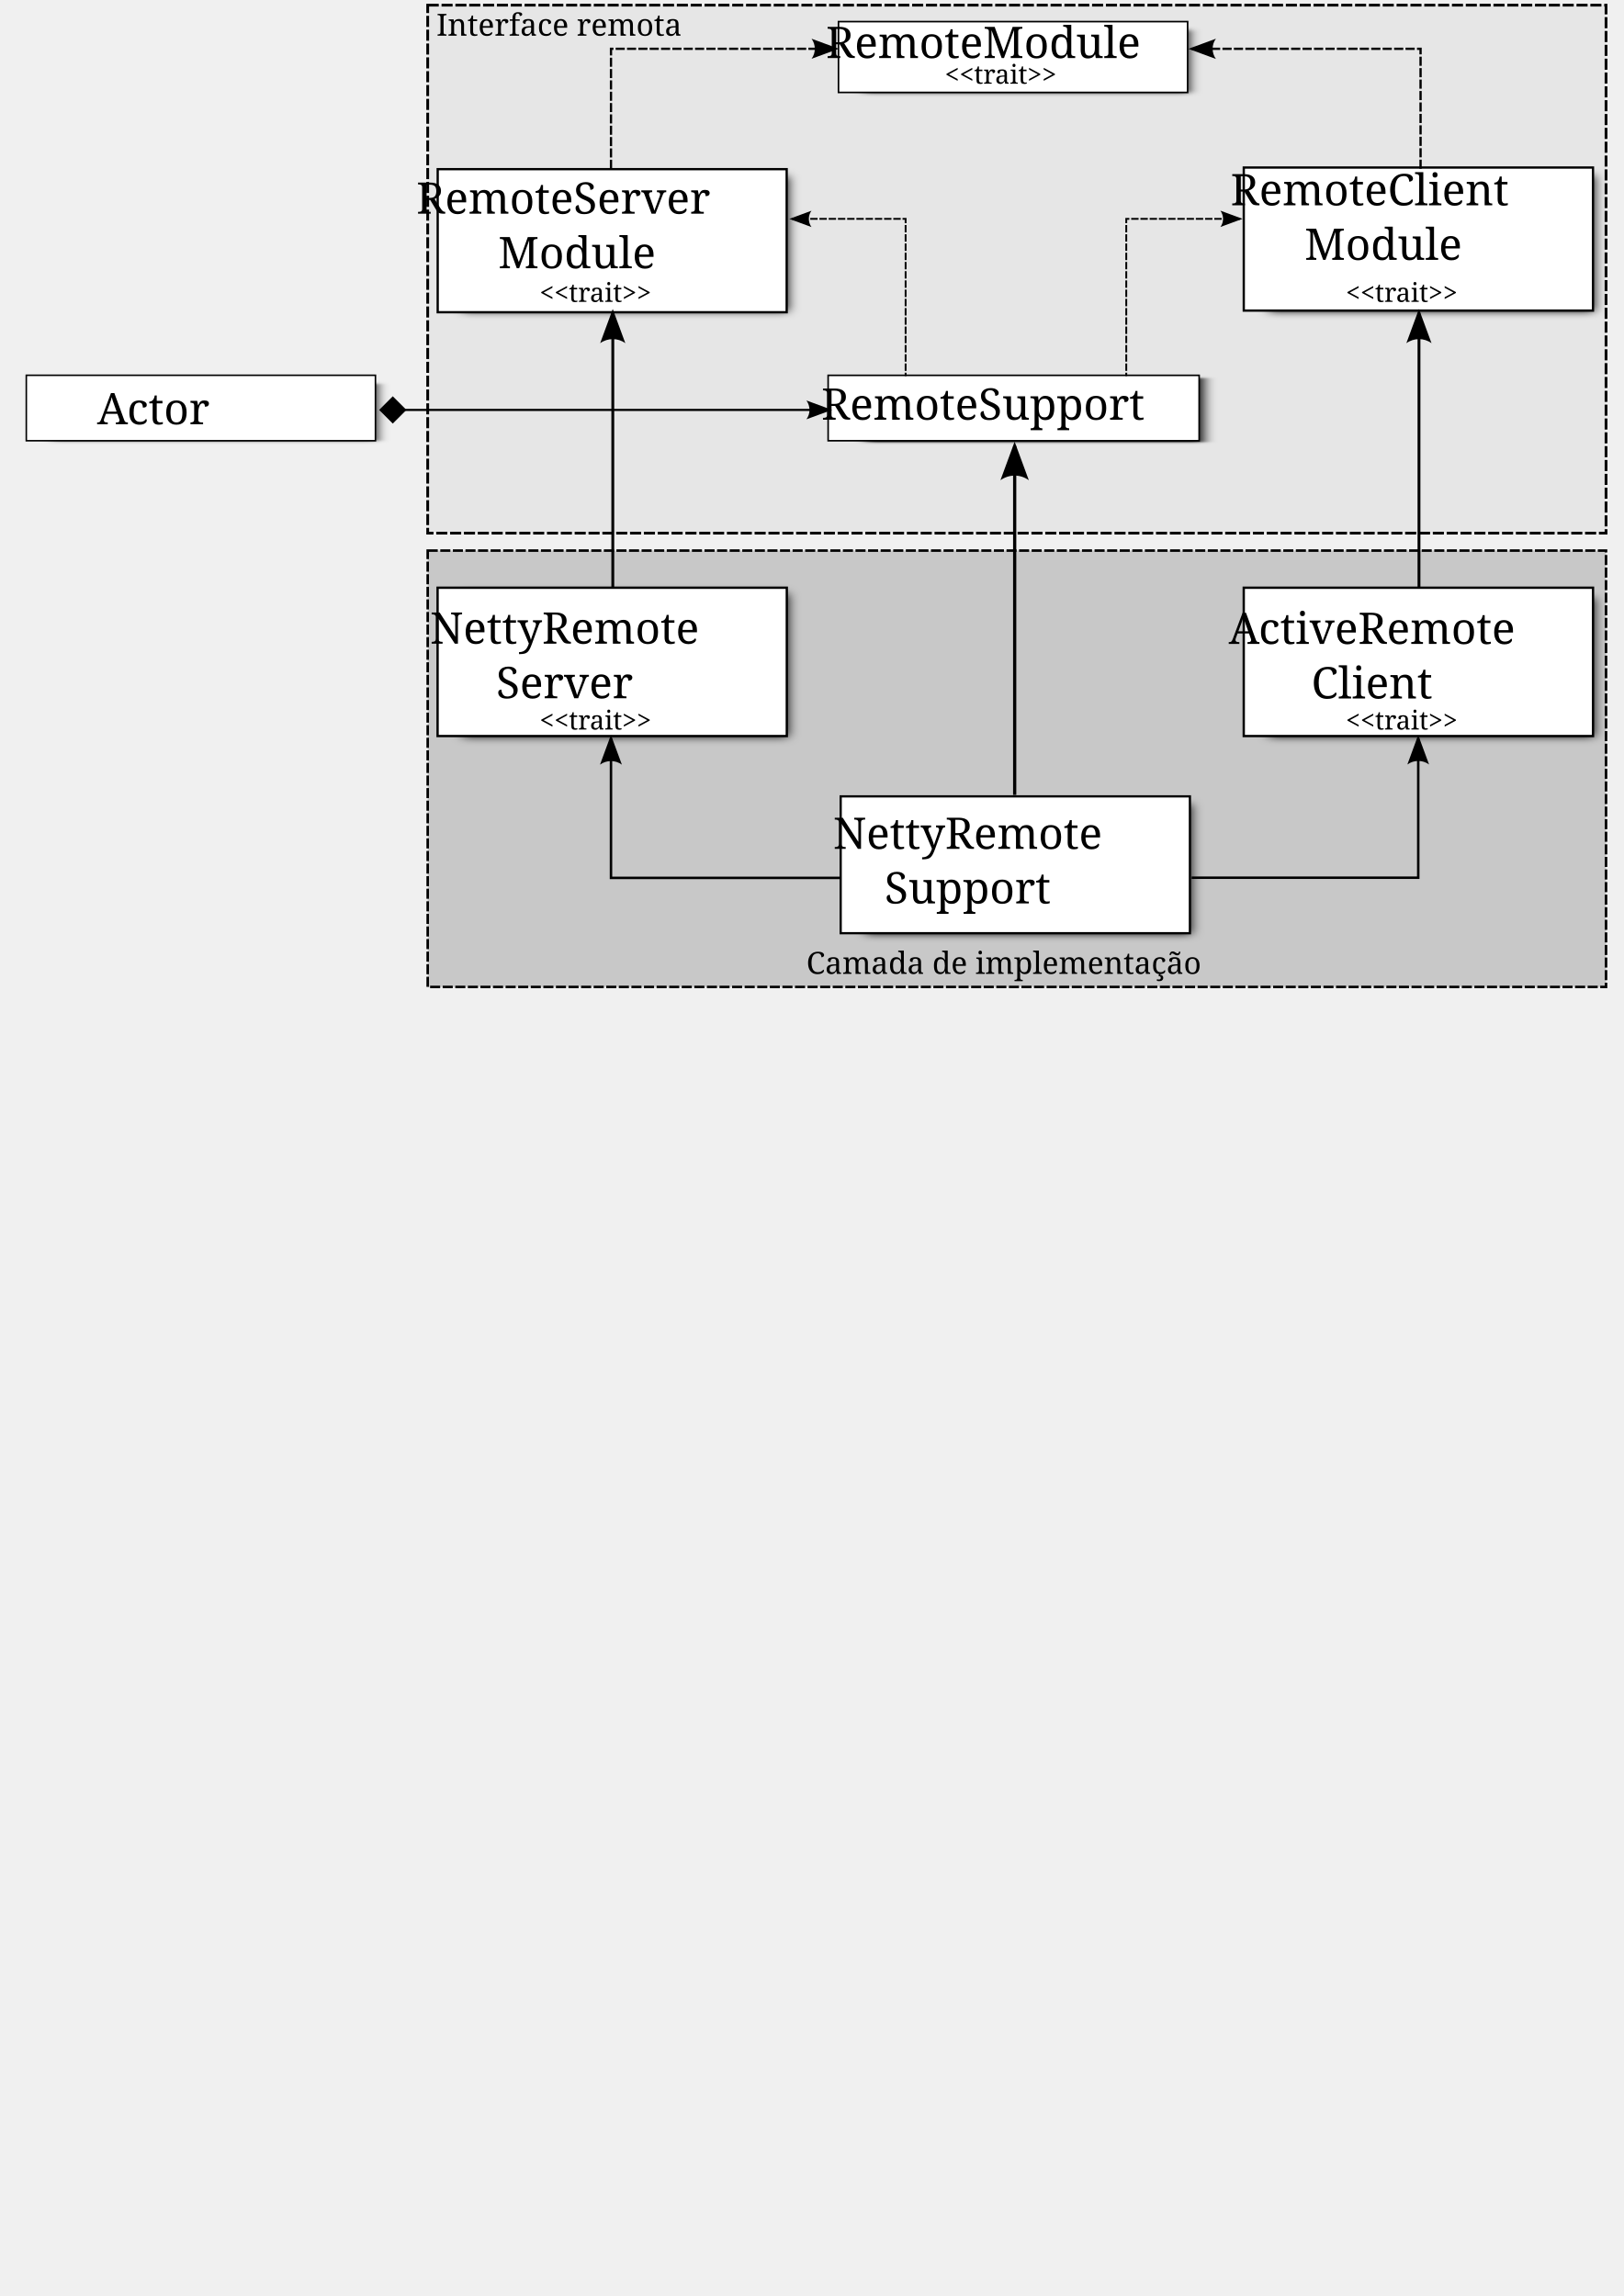
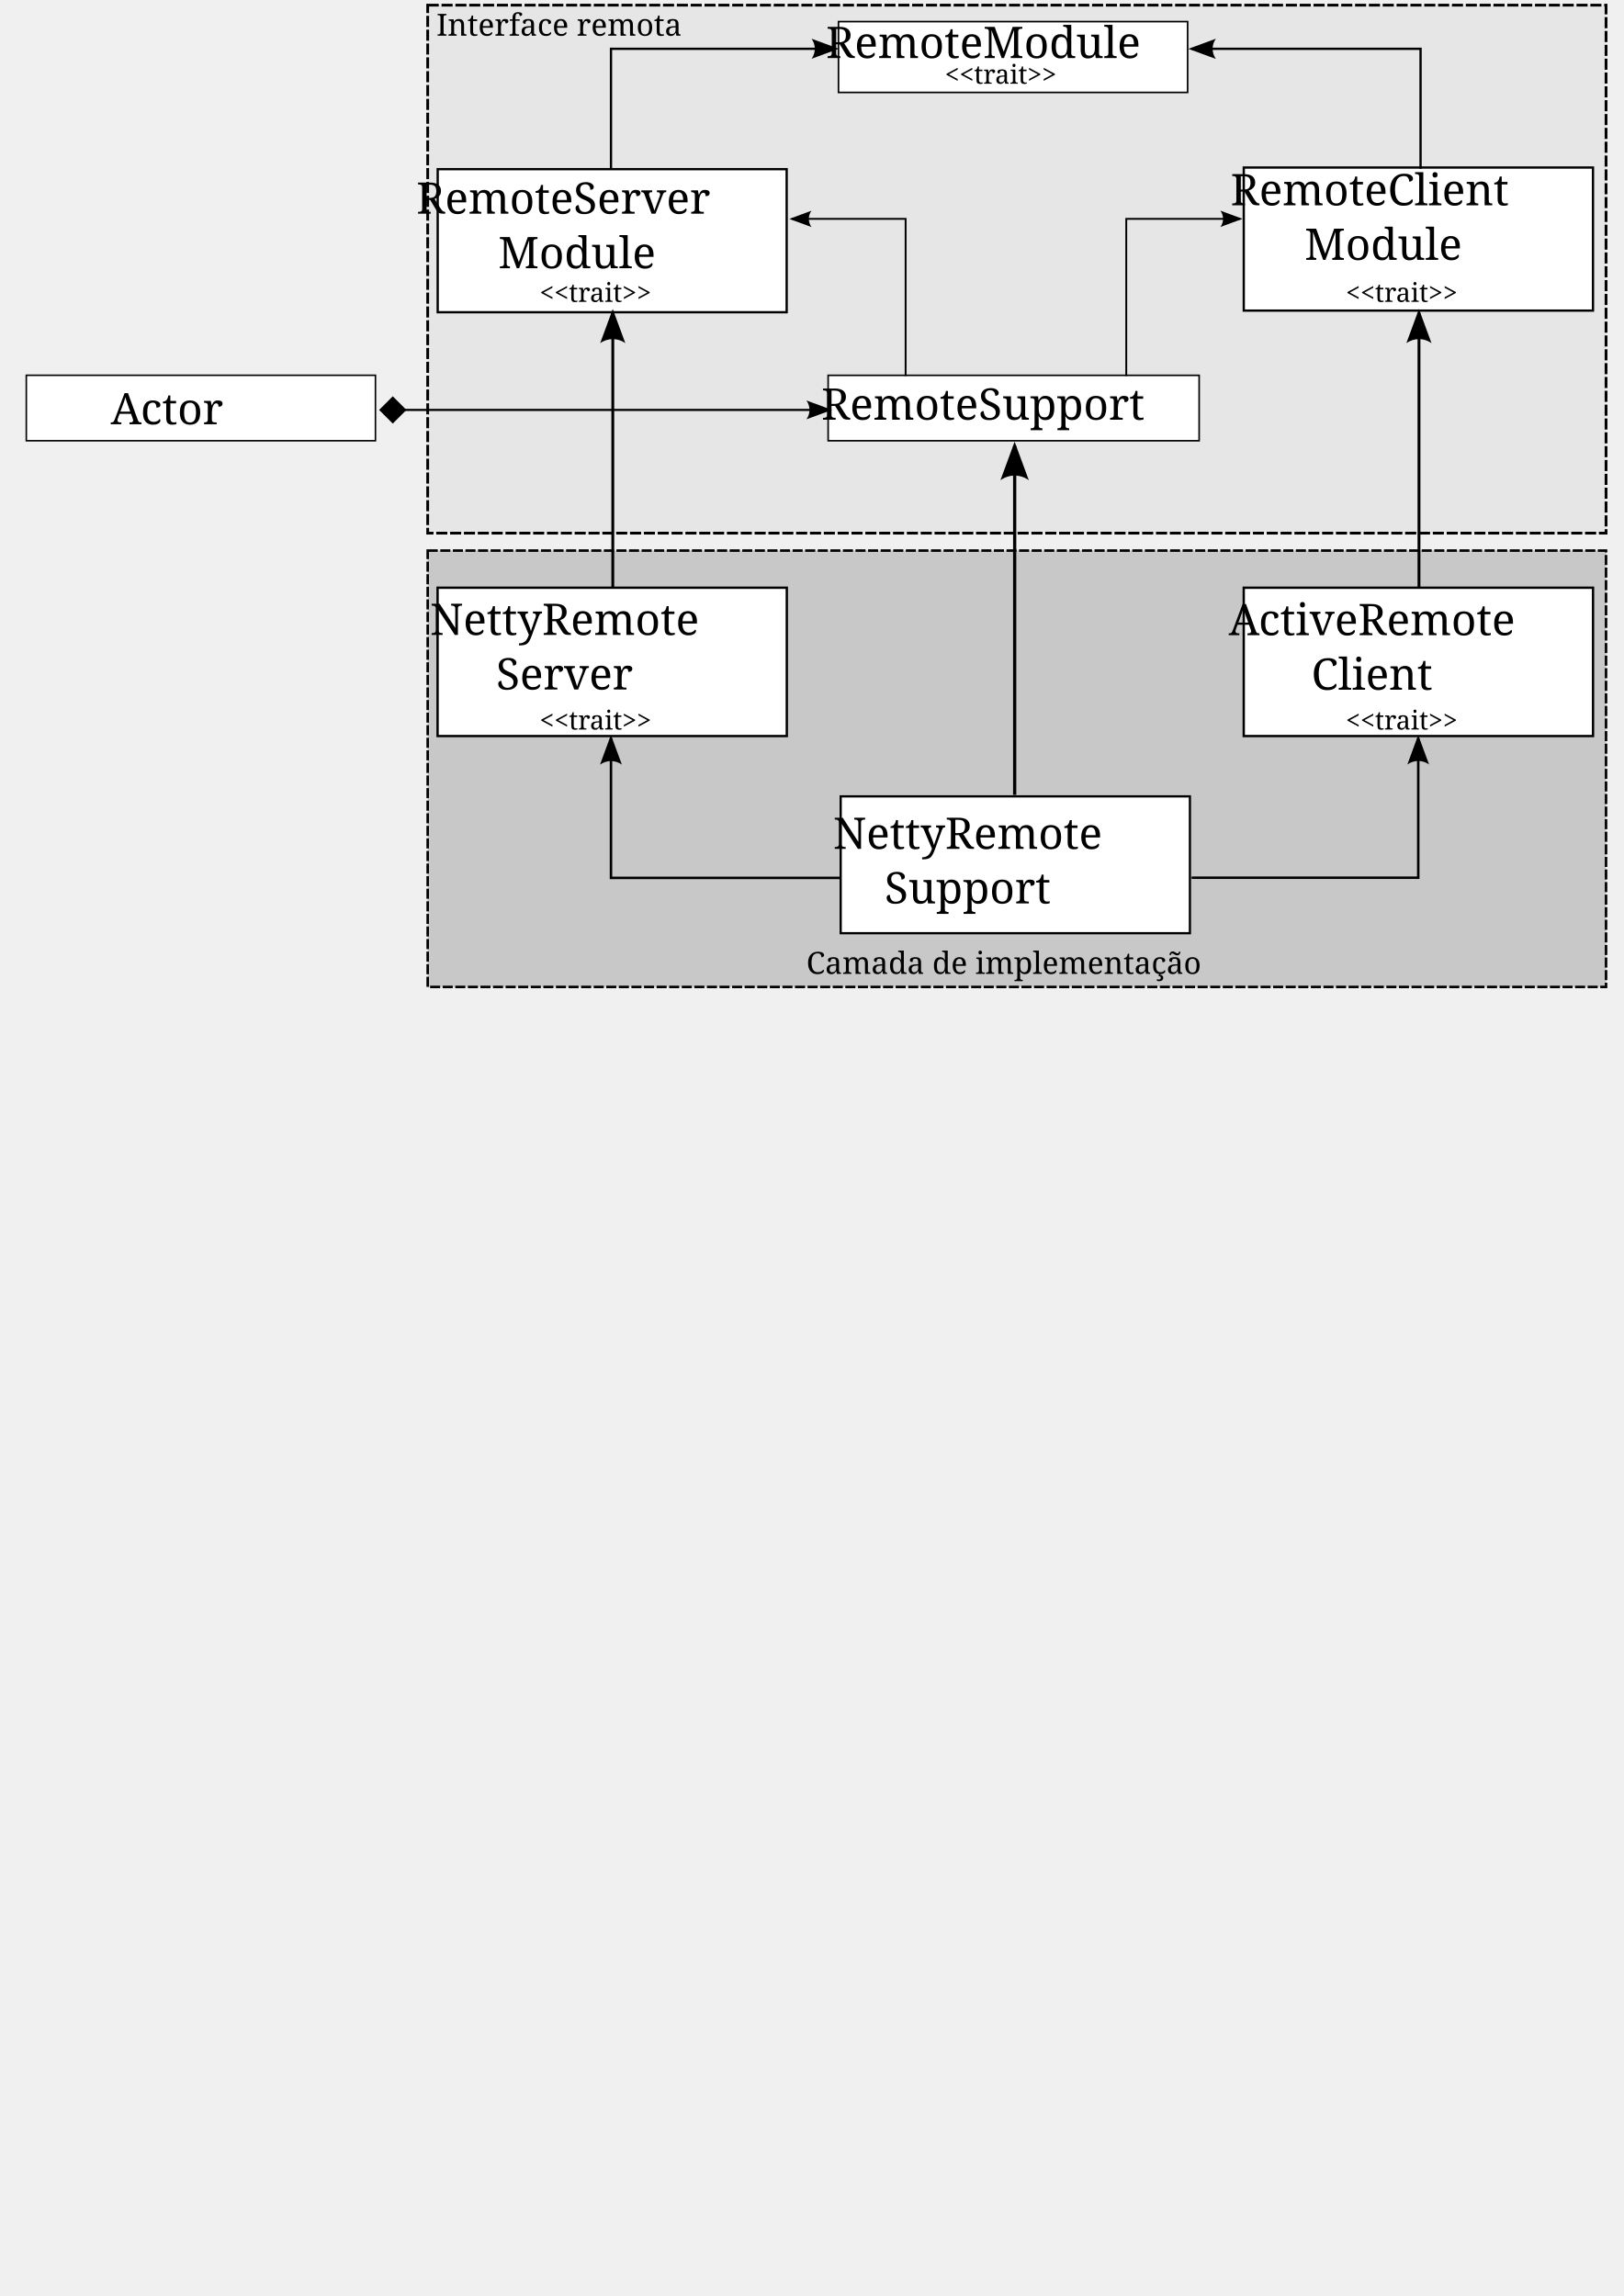
<svg xmlns="http://www.w3.org/2000/svg" width="744.094" height="1052.362" id="svg2" version="1.1">
  <defs id="defs4">
    <marker orient="auto" refY="0.0" refX="0.0" id="DiamondL" style="overflow:visible">
      <path id="path6353" d="M 0,-7.071 L -7.071,0 L 0,7.071 L 7.071,0 L 0,-7.071 z " style="fill-rule:evenodd;stroke:#000000;stroke-width:1.0pt;marker-start:none" transform="scale(0.8)" />
    </marker>
    <marker orient="auto" refY="0.0" refX="0.0" id="DiamondM" style="overflow:visible">
      <path id="path6356" d="M 0,-7.071 L -7.071,0 L 0,7.071 L 7.071,0 L 0,-7.071 z " style="fill-rule:evenodd;stroke:#000000;stroke-width:1.0pt;marker-start:none" transform="scale(0.4)" />
    </marker>
    <marker orient="auto" refY="0.0" refX="0.0" id="Arrow1Lend" style="overflow:visible;">
      <path id="path6276" d="M 0.0,0.0 L 5.0,-5.0 L -12.5,0.0 L 5.0,5.0 L 0.0,0.0 z " style="fill-rule:evenodd;stroke:#000000;stroke-width:1.0pt;marker-start:none;" transform="scale(0.8) rotate(180) translate(12.5,0)" />
    </marker>
    <marker orient="auto" refY="0.0" refX="0.0" id="Arrow2Lstart" style="overflow:visible">
      <path id="path3974" style="font-size:12.0;fill-rule:evenodd;stroke-width:0.625;stroke-linejoin:round" d="M 8.719,4.034 L -2.207,0.016 L 8.719,-4.002 C 6.973,-1.63 6.983,1.616 8.719,4.034 z " transform="scale(1.1) translate(1,0)" />
    </marker>
    <marker orient="auto" refY="0.0" refX="0.0" id="Arrow2Lend" style="overflow:visible;">
      <path id="path3977" style="font-size:12.0;fill-rule:evenodd;stroke-width:0.625;stroke-linejoin:round;" d="M 8.719,4.034 L -2.207,0.016 L 8.719,-4.002 C 6.973,-1.63 6.983,1.616 8.719,4.034 z " transform="scale(1.1) rotate(180) translate(1,0)" />
    </marker>
    <filter id="filter3880" color-interpolation-filters="sRGB">
      <feGaussianBlur id="feGaussianBlur3882" stdDeviation="3" />
    </filter>
    <filter id="filter3890" color-interpolation-filters="sRGB">
      <feGaussianBlur id="feGaussianBlur3892" stdDeviation="3" />
    </filter>
  </defs>
  <g id="layer1">
    <rect y="2.362" x="196" height="242" width="540" id="rect6910" style="fill:#e6e6e6;fill-opacity:1;stroke:#000000;stroke-width:1.269;stroke-miterlimit:4;stroke-opacity:1;stroke-dasharray:5.074, 1.269;stroke-dashoffset:0" />
    <rect style="fill:#c8c8c8;fill-opacity:1;stroke:#000000;stroke-width:1.153;stroke-miterlimit:4;stroke-opacity:1;stroke-dasharray:4.613, 1.153;stroke-dashoffset:0" id="rect5894" width="540" height="200" x="196" y="252.362" />
-     <rect y="14.362" x="22" height="100" width="160" id="rect3886" style="fill:#000000;fill-opacity:1;stroke:#000000;stroke-width:1;stroke-miterlimit:4;stroke-opacity:1;stroke-dasharray:none;stroke-dashoffset:0;filter:url(#filter3880)" transform="matrix(0.925,0,0,0.2845606,375.9018,9.819217)" />
    <rect y="9.906" x="384.252" height="32.456" width="160" id="rect3767" style="fill:#ffffff;fill-opacity:1;stroke:#000000;stroke-width:0.735;stroke-miterlimit:4;stroke-opacity:1;stroke-dasharray:none;stroke-dashoffset:0" />
    <text id="text3769" y="26.59" x="466.198" style="font-size:24px;font-style:normal;font-variant:normal;font-weight:normal;font-stretch:normal;text-align:center;line-height:125%;letter-spacing:0px;word-spacing:0px;text-anchor:middle;fill:#000000;fill-opacity:1;stroke:none;font-family:Serif;-inkscape-font-specification:Serif" xml:space="preserve">
      <tspan id="tspan3773" y="26.59" x="466.198" style="font-size:20px">RemoteModule</tspan>
    </text>
-     <rect y="196.381" x="255.981" height="139.981" width="160.038" id="rect3888" style="fill:#000000;fill-opacity:1;stroke:#000000;stroke-width:1.528;stroke-miterlimit:4;stroke-opacity:1;stroke-dasharray:none;stroke-dashoffset:0;filter:url(#filter3890)" transform="matrix(0.9572995,0,0,0.2078919,152.4465,132.5876)" />
    <rect style="fill:#ffffff;fill-opacity:1;stroke:#000000;stroke-width:0.729;stroke-miterlimit:4;stroke-opacity:1;stroke-dasharray:none;stroke-dashoffset:0" id="rect3777" width="170.019" height="29.978" x="379.511" y="172.031" />
    <text xml:space="preserve" style="font-size:24px;font-style:normal;font-variant:normal;font-weight:normal;font-stretch:normal;text-align:center;line-height:125%;letter-spacing:0px;word-spacing:0px;text-anchor:middle;fill:#000000;fill-opacity:1;stroke:none;font-family:Serif;-inkscape-font-specification:Serif" x="466.052" y="192.362" id="text3779">
      <tspan style="font-size:20px" x="466.052" y="192.362" id="tspan3781">RemoteSupport</tspan>
    </text>
-     <rect transform="matrix(0.925,0,0,0.6158904,561.65,71.92761)" style="fill:#000000;fill-opacity:1;stroke:#000000;stroke-width:1;stroke-miterlimit:4;stroke-opacity:1;stroke-dasharray:none;stroke-dashoffset:0;filter:url(#filter3880)" id="rect3884" width="160" height="100" x="22" y="14.362" />
    <rect y="76.79" x="569.981" height="65.572" width="160.038" id="rect3783" style="fill:#ffffff;fill-opacity:1;stroke:#000000;stroke-width:1.046;stroke-miterlimit:4;stroke-opacity:1;stroke-dasharray:none;stroke-dashoffset:0" />
    <text id="text3785" y="94.106" x="649.531" style="font-size:24px;font-style:normal;font-variant:normal;font-weight:normal;font-stretch:normal;text-align:center;line-height:125%;letter-spacing:0px;word-spacing:0px;text-anchor:middle;fill:#000000;fill-opacity:1;stroke:none;font-family:Serif;-inkscape-font-specification:Serif" xml:space="preserve">
      <tspan id="tspan3787" y="94.106" x="649.531" style="font-size:20px">RemoteClient</tspan>
      <tspan y="119.106" x="649.531" style="font-size:20px" id="tspan3100">Module</tspan>
    </text>
-     <rect y="14.362" x="22" height="100" width="160" id="rect3114" style="fill:#000000;fill-opacity:1;stroke:#000000;stroke-width:1;stroke-miterlimit:4;stroke-opacity:1;stroke-dasharray:none;stroke-dashoffset:0;filter:url(#filter3880)" transform="matrix(0.925,0,0,0.6119475,192.1969,72.37854)" />
    <rect style="fill:#ffffff;fill-opacity:1;stroke:#000000;stroke-width:1.045;stroke-miterlimit:4;stroke-opacity:1;stroke-dasharray:none;stroke-dashoffset:0" id="rect3116" width="159.924" height="65.572" x="200.585" y="77.538" />
    <text xml:space="preserve" style="font-size:24px;font-style:normal;font-variant:normal;font-weight:normal;font-stretch:normal;text-align:center;line-height:125%;letter-spacing:0px;word-spacing:0px;text-anchor:middle;fill:#000000;fill-opacity:1;stroke:none;font-family:Serif;-inkscape-font-specification:Serif" x="280" y="97.956" id="text3118">
      <tspan style="font-size:20px" x="280" y="97.956" id="tspan3120">RemoteServer</tspan>
      <tspan id="tspan3122" style="font-size:20px" x="280" y="122.956">Module</tspan>
    </text>
-     <rect transform="matrix(0.9249702,0,0,0.6486922,192.2048,263.1111)" style="fill:#000000;fill-opacity:1;stroke:#000000;stroke-width:1;stroke-miterlimit:4;stroke-opacity:1;stroke-dasharray:none;stroke-dashoffset:0;filter:url(#filter3880)" id="rect3203" width="160" height="100" x="22" y="14.362" />
    <rect y="269.379" x="200.533" height="67.983" width="160.038" id="rect3205" style="fill:#ffffff;fill-opacity:1;stroke:#000000;stroke-width:1.065;stroke-miterlimit:4;stroke-opacity:1;stroke-dasharray:none;stroke-dashoffset:0" />
-     <text id="text3207" y="295.019" x="280.562" style="font-size:24px;font-style:normal;font-variant:normal;font-weight:normal;font-stretch:normal;text-align:center;line-height:125%;letter-spacing:0px;word-spacing:0px;text-anchor:middle;fill:#000000;fill-opacity:1;stroke:none;font-family:Serif;-inkscape-font-specification:Serif" xml:space="preserve">
-       <tspan id="tspan3209" y="295.019" x="280.562" style="font-size:20px">NettyRemote</tspan>
-       <tspan y="320.019" x="280.562" style="font-size:20px" id="tspan3227">Server</tspan>
-       <tspan y="345.019" x="280.562" style="font-size:20px" id="tspan3211" />
+     <text id="text3207" y="291.019" x="280.562" style="font-size:24px;font-style:normal;font-variant:normal;font-weight:normal;font-stretch:normal;text-align:center;line-height:125%;letter-spacing:0px;word-spacing:0px;text-anchor:middle;fill:#000000;fill-opacity:1;stroke:none;font-family:Serif;-inkscape-font-specification:Serif" xml:space="preserve">
+       <tspan id="tspan3209" y="291.019" x="280.562" style="font-size:20px">NettyRemote</tspan>
+       <tspan y="316.019" x="280.562" style="font-size:20px" id="tspan3227">Server</tspan>
+       <tspan y="341.019" x="280.562" style="font-size:20px" id="tspan3211" />
    </text>
-     <rect y="14.362" x="22" height="100" width="160" id="rect3231" style="fill:#000000;fill-opacity:1;stroke:#000000;stroke-width:1;stroke-miterlimit:4;stroke-opacity:1;stroke-dasharray:none;stroke-dashoffset:0;filter:url(#filter3880)" transform="matrix(0.925,0,0,0.6295453,561.6535,265.366)" />
    <rect style="fill:#ffffff;fill-opacity:1;stroke:#000000;stroke-width:1.065;stroke-miterlimit:4;stroke-opacity:1;stroke-dasharray:none;stroke-dashoffset:0" id="rect3233" width="160.068" height="67.982" x="569.969" y="269.38" />
-     <text xml:space="preserve" style="font-size:24px;font-style:normal;font-variant:normal;font-weight:normal;font-stretch:normal;text-align:center;line-height:125%;letter-spacing:0px;word-spacing:0px;text-anchor:middle;fill:#000000;fill-opacity:1;stroke:none;font-family:Serif;-inkscape-font-specification:Serif" x="650.56" y="295.133" id="text3235">
-       <tspan style="font-size:20px" x="650.56" y="295.133" id="tspan3237">ActiveRemote</tspan>
-       <tspan id="tspan3247" style="font-size:20px" x="650.56" y="320.133">Client</tspan>
-       <tspan id="tspan3239" style="font-size:20px" x="650.56" y="345.133" />
+     <text xml:space="preserve" style="font-size:24px;font-style:normal;font-variant:normal;font-weight:normal;font-stretch:normal;text-align:center;line-height:125%;letter-spacing:0px;word-spacing:0px;text-anchor:middle;fill:#000000;fill-opacity:1;stroke:none;font-family:Serif;-inkscape-font-specification:Serif" x="650.56" y="291.133" id="text3235">
+       <tspan style="font-size:20px" x="650.56" y="291.133" id="tspan3237">ActiveRemote</tspan>
+       <tspan id="tspan3247" style="font-size:20px" x="650.56" y="316.133">Client</tspan>
+       <tspan id="tspan3239" style="font-size:20px" x="650.56" y="341.133" />
    </text>
    <text id="text3255" y="362.362" x="370" style="font-size:24px;font-style:normal;font-variant:normal;font-weight:normal;font-stretch:normal;text-align:center;line-height:125%;letter-spacing:0px;word-spacing:0px;text-anchor:middle;fill:#000000;fill-opacity:1;stroke:none;font-family:Serif;-inkscape-font-specification:Serif" xml:space="preserve">
      <tspan id="tspan3257" y="362.362" x="370" style="font-size:20px" />
    </text>
    <flowRoot xml:space="preserve" id="flowRoot3308" style="fill:black;stroke:none;stroke-opacity:1;stroke-width:1px;stroke-linejoin:miter;stroke-linecap:butt;fill-opacity:1;font-family:Sans;font-style:normal;font-weight:normal;font-size:40px;line-height:125%;letter-spacing:0px;word-spacing:0px">
      <flowRegion id="flowRegion3310">
        <rect id="rect3312" width="262.143" height="159.286" x="230" y="330.219" />
      </flowRegion>
      <flowPara id="flowPara3314" />
    </flowRoot>
-     <rect transform="matrix(0.925,0,0,0.5873633,376.9285,360.5582)" style="fill:#000000;fill-opacity:1;stroke:#000000;stroke-width:1;stroke-miterlimit:4;stroke-opacity:1;stroke-dasharray:none;stroke-dashoffset:0;filter:url(#filter3880)" id="rect3318" width="160" height="100" x="22" y="14.362" />
    <rect y="365.011" x="385.259" height="62.719" width="160.038" id="rect3320" style="fill:#ffffff;fill-opacity:1;stroke:#000000;stroke-width:1.023;stroke-miterlimit:4;stroke-opacity:1;stroke-dasharray:none;stroke-dashoffset:0" />
    <text id="text3322" y="389.081" x="465.288" style="font-size:24px;font-style:normal;font-variant:normal;font-weight:normal;font-stretch:normal;text-align:center;line-height:125%;letter-spacing:0px;word-spacing:0px;text-anchor:middle;fill:#000000;fill-opacity:1;stroke:none;font-family:Serif;-inkscape-font-specification:Serif" xml:space="preserve">
      <tspan id="tspan3324" y="389.081" x="465.288" style="font-size:20px">NettyRemote</tspan>
      <tspan y="414.081" x="465.288" style="font-size:20px" id="tspan3326">Support</tspan>
      <tspan y="439.081" x="465.288" style="font-size:20px" id="tspan3328" />
    </text>
-     <path style="fill:none;stroke:#000000;stroke-width:1.039;stroke-linecap:butt;stroke-linejoin:miter;stroke-miterlimit:4;stroke-opacity:1;stroke-dasharray:4.157, 1.039;stroke-dashoffset:0;marker-end:url(#Arrow2Lend)" d="m 279.998,77.365 0,-55.004 103.024,0" id="path3426" />
-     <path id="path3428" d="m 651,77.362 0,-55 -105,0" style="fill:none;stroke:#000000;stroke-width:1.049;stroke-linecap:butt;stroke-linejoin:miter;stroke-opacity:1;stroke-miterlimit:4;stroke-dasharray:4.195, 1.049;stroke-dashoffset:0;marker-start:none;marker-end:url(#Arrow2Lend)" />
-     <path id="path3430" d="m 362.834,100.311 52.182,0 0,72.051" style="fill:none;stroke:#000000;stroke-width:0.846;stroke-linecap:butt;stroke-linejoin:miter;stroke-miterlimit:4;stroke-opacity:1;stroke-dasharray:3.385, 0.846;stroke-dashoffset:0;marker-start:url(#Arrow2Lstart);marker-end:none" />
+     <path style="fill:none;stroke:#000000;stroke-width:1.039;stroke-linecap:butt;stroke-linejoin:miter;stroke-miterlimit:4;stroke-opacity:1;stroke-dasharray:none;stroke-dashoffset:0;marker-end:url(#Arrow2Lend)" d="m 279.998,77.365 0,-55.004 103.024,0" id="path3426" />
+     <path id="path3428" d="m 651,77.362 0,-55 -105,0" style="fill:none;stroke:#000000;stroke-width:1.049;stroke-linecap:butt;stroke-linejoin:miter;stroke-opacity:1;stroke-miterlimit:4;stroke-dasharray:none;stroke-dashoffset:0;marker-start:none;marker-end:url(#Arrow2Lend)" />
+     <path id="path3430" d="m 362.834,100.311 52.182,0 0,72.051" style="fill:none;stroke:#000000;stroke-width:0.846;stroke-linecap:butt;stroke-linejoin:miter;stroke-miterlimit:4;stroke-opacity:1;stroke-dasharray:none;stroke-dashoffset:0;marker-start:url(#Arrow2Lstart);marker-end:none" />
    <path style="fill:none;stroke:#000000;stroke-width:1.305px;stroke-linecap:butt;stroke-linejoin:miter;stroke-opacity:1;marker-end:url(#Arrow2Lend)" d="m 280.825,269.156 0,-125.805" id="path5898" />
    <path id="path6906" d="m 650.278,269.156 0,-125.805" style="fill:none;stroke:#000000;stroke-width:1.305px;stroke-linecap:butt;stroke-linejoin:miter;stroke-opacity:1;marker-end:url(#Arrow2Lend)" />
    <path id="path6908" d="m 465,364.358 0,-159.976" style="fill:none;stroke:#000000;stroke-width:1.471px;stroke-linecap:butt;stroke-linejoin:miter;stroke-opacity:1;marker-end:url(#Arrow2Lend)" />
-     <g id="g6942" transform="translate(4,12.09985)">
-       <rect y="14.362" x="22" height="100" width="160" id="rect6914" style="fill:#000000;fill-opacity:1;stroke:#000000;stroke-width:1;stroke-miterlimit:4;stroke-opacity:1;stroke-dasharray:none;stroke-dashoffset:0;filter:url(#filter3880)" transform="matrix(0.925,0,0,0.26,-0.29629,160.172)" />
-       <rect y="159.906" x="8.054" height="30" width="160" id="rect6916" style="fill:#ffffff;fill-opacity:1;stroke:#000000;stroke-width:0.707;stroke-miterlimit:4;stroke-opacity:1;stroke-dasharray:none;stroke-dashoffset:0" />
-       <text id="text6918" y="182.362" x="88.117" style="font-size:24px;font-style:normal;font-variant:normal;font-weight:normal;font-stretch:normal;text-align:center;line-height:125%;letter-spacing:0px;word-spacing:0px;text-anchor:middle;fill:#000000;fill-opacity:1;stroke:none;font-family:Serif;-inkscape-font-specification:Serif" xml:space="preserve">
-         <tspan id="tspan6920" y="182.362" x="88.117" style="font-size:20px">Actor</tspan>
-       </text>
-     </g>
-     <path style="fill:none;stroke:#000000;stroke-width:0.846;stroke-linecap:butt;stroke-linejoin:miter;stroke-miterlimit:4;stroke-opacity:1;stroke-dasharray:3.385, 0.846;stroke-dashoffset:0;marker-start:url(#Arrow2Lstart);marker-end:none" d="m 568.316,100.311 -52.182,0 0,72.051" id="path6938" />
+     <rect style="fill:#ffffff;fill-opacity:1;stroke:#000000;stroke-width:0.707;stroke-miterlimit:4;stroke-opacity:1;stroke-dasharray:none;stroke-dashoffset:0" id="rect6916" width="160" height="30" x="12.054" y="172.006" />
+     <text xml:space="preserve" style="font-size:24px;font-style:normal;font-variant:normal;font-weight:normal;font-stretch:normal;text-align:center;line-height:125%;letter-spacing:0px;word-spacing:0px;text-anchor:middle;fill:#000000;fill-opacity:1;stroke:none;font-family:Serif;-inkscape-font-specification:Serif" x="92.117" y="194.462" id="text6918">
+       <tspan style="font-size:20px" x="92.117" y="194.462" id="tspan6920">Actor</tspan>
+     </text>
+     <path style="fill:none;stroke:#000000;stroke-width:0.846;stroke-linecap:butt;stroke-linejoin:miter;stroke-miterlimit:4;stroke-opacity:1;stroke-dasharray:none;stroke-dashoffset:0;marker-start:url(#Arrow2Lstart);marker-end:none" d="m 568.316,100.311 -52.182,0 0,72.051" id="path6938" />
    <path style="fill:none;stroke:#000000;stroke-width:0.976px;stroke-linecap:butt;stroke-linejoin:miter;stroke-opacity:1;marker-start:url(#DiamondL);marker-end:url(#Arrow2Lend)" d="m 180,187.888 200,0" id="path6948" />
    <text xml:space="preserve" style="font-size:14px;font-style:normal;font-variant:normal;font-weight:normal;font-stretch:normal;line-height:125%;letter-spacing:0px;word-spacing:0px;fill:#000000;fill-opacity:1;stroke:none;font-family:Serif;-inkscape-font-specification:Serif" x="369.528" y="446.362" id="text7708">
      <tspan id="tspan7710" x="369.528" y="446.362">Camada de implementação</tspan>
    </text>
    <text id="text7712" y="16.362" x="200" style="font-size:14px;font-style:normal;font-variant:normal;font-weight:normal;font-stretch:normal;line-height:125%;letter-spacing:0px;word-spacing:0px;fill:#000000;fill-opacity:1;stroke:none;font-family:Serif;-inkscape-font-specification:Serif" xml:space="preserve">
      <tspan y="16.362" x="200" id="tspan7714">Interface remota</tspan>
    </text>
    <path style="fill:none;stroke:#000000;stroke-width:1.134;stroke-linecap:butt;stroke-linejoin:miter;stroke-miterlimit:4;stroke-opacity:1;stroke-dasharray:none;stroke-dashoffset:0;marker-start:url(#Arrow2Lstart);marker-end:none" d="m 279.996,338.343 0,64.036 105.311,0" id="path3882" />
    <path id="path4682" d="m 649.94,338.368 0,63.929 -103.862,0" style="fill:none;stroke:#000000;stroke-width:1.125;stroke-linecap:butt;stroke-linejoin:miter;stroke-miterlimit:4;stroke-opacity:1;stroke-dasharray:none;stroke-dashoffset:0;marker-start:url(#Arrow2Lstart);marker-end:none" />
    <text xml:space="preserve" style="font-size:12px;font-style:normal;font-variant:normal;font-weight:normal;font-stretch:normal;line-height:125%;letter-spacing:0px;word-spacing:0px;fill:#000000;fill-opacity:1;stroke:none;font-family:Serif;-inkscape-font-specification:Serif" x="432.947" y="38.352" id="text4688">
      <tspan id="tspan4690" x="432.947" y="38.352">&lt;&lt;trait&gt;&gt;</tspan>
    </text>
    <text id="text4705" y="138.362" x="616.695" style="font-size:12px;font-style:normal;font-variant:normal;font-weight:normal;font-stretch:normal;line-height:125%;letter-spacing:0px;word-spacing:0px;fill:#000000;fill-opacity:1;stroke:none;font-family:Serif;-inkscape-font-specification:Serif" xml:space="preserve">
      <tspan y="138.362" x="616.695" id="tspan4707">&lt;&lt;trait&gt;&gt;</tspan>
    </text>
    <text xml:space="preserve" style="font-size:12px;font-style:normal;font-variant:normal;font-weight:normal;font-stretch:normal;line-height:125%;letter-spacing:0px;word-spacing:0px;fill:#000000;fill-opacity:1;stroke:none;font-family:Serif;-inkscape-font-specification:Serif" x="247.242" y="138.362" id="text4714">
      <tspan id="tspan4716" x="247.242" y="138.362">&lt;&lt;trait&gt;&gt;</tspan>
    </text>
    <text id="text3090" y="334.362" x="247.247" style="font-size:12px;font-style:normal;font-variant:normal;font-weight:normal;font-stretch:normal;line-height:125%;letter-spacing:0px;word-spacing:0px;fill:#000000;fill-opacity:1;stroke:none;font-family:Serif;-inkscape-font-specification:Serif" xml:space="preserve">
      <tspan y="334.362" x="247.247" id="tspan3092">&lt;&lt;trait&gt;&gt;</tspan>
    </text>
    <text xml:space="preserve" style="font-size:12px;font-style:normal;font-variant:normal;font-weight:normal;font-stretch:normal;line-height:125%;letter-spacing:0px;word-spacing:0px;fill:#000000;fill-opacity:1;stroke:none;font-family:Serif;-inkscape-font-specification:Serif" x="616.699" y="334.362" id="text3094">
      <tspan id="tspan3096" x="616.699" y="334.362">&lt;&lt;trait&gt;&gt;</tspan>
    </text>
  </g>
</svg>
